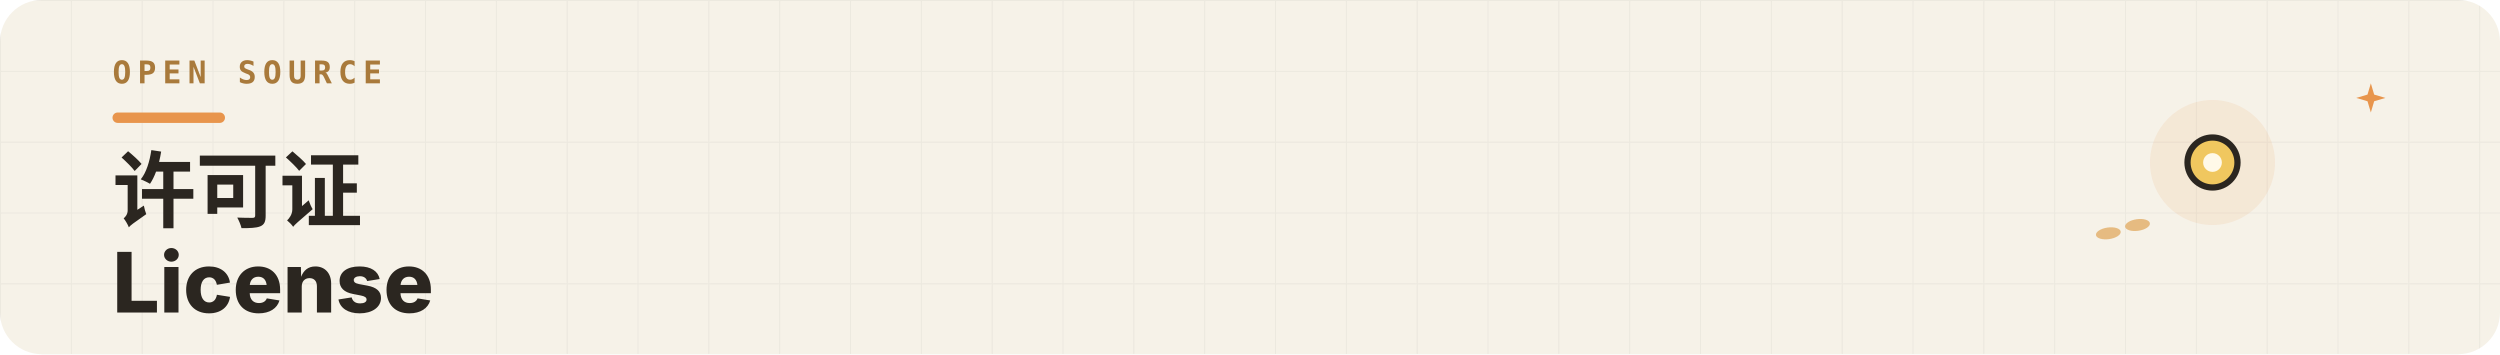
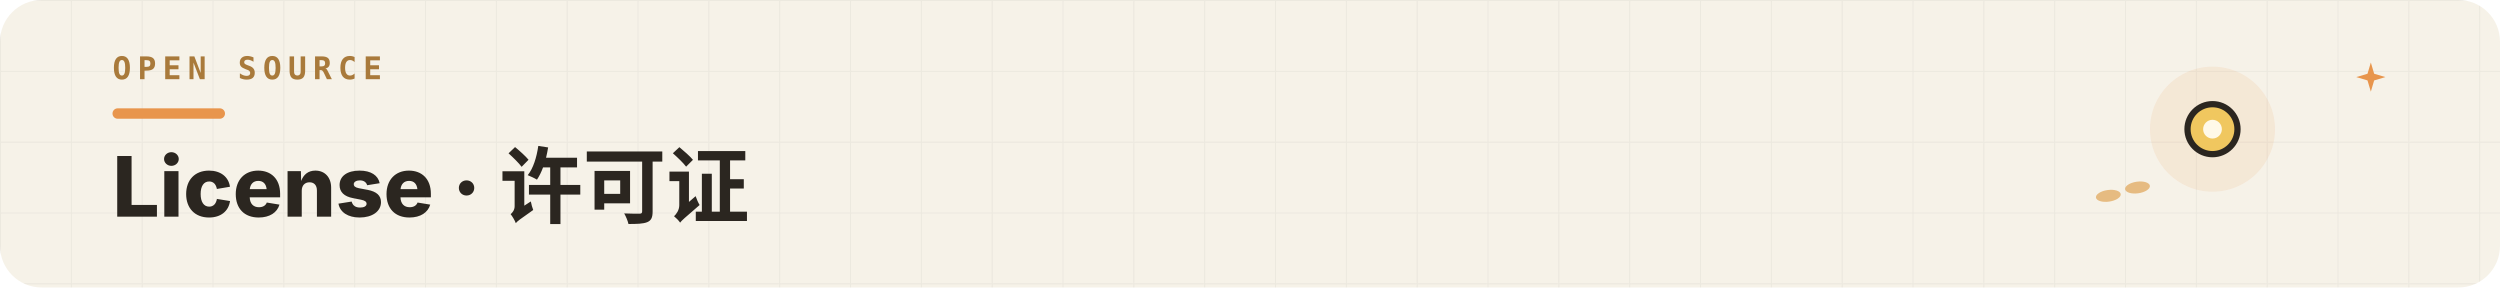
- <svg xmlns="http://www.w3.org/2000/svg" width="1200" height="170" viewBox="0 0 1200 170" role="img" aria-label="License · 许可证">
+ <svg xmlns="http://www.w3.org/2000/svg" width="1200" height="138" viewBox="0 0 1200 138" role="img" aria-label="License · 许可证">
  <defs>
    <pattern id="g" width="34" height="34" patternUnits="userSpaceOnUse">
      <path d="M34 0H0V34" fill="none" stroke="#2B2620" stroke-opacity="0.045" />
    </pattern>
  </defs>
-   <rect width="1200" height="170" rx="20" fill="#F6F2E8" />
-   <rect width="1200" height="170" rx="20" fill="url(#g)" />
-   <text x="54" y="40" font-family="ui-monospace, 'SF Mono', Menlo, monospace" font-size="15" font-weight="700" letter-spacing="3" fill="#A97A3B">OPEN SOURCE</text>
-   <rect x="54" y="54" width="54" height="5" rx="2.5" fill="#E8954C" />
-   <text x="54" y="106" font-family="-apple-system, BlinkMacSystemFont, 'Segoe UI', 'PingFang SC', sans-serif" font-size="40" font-weight="800" fill="#2B2620">许可证</text>
-   <text x="54" y="150" font-family="-apple-system, BlinkMacSystemFont, 'Segoe UI', sans-serif" font-size="40" font-weight="800" fill="#2B2620">License</text>
-   <circle cx="1062" cy="78" r="30" fill="#E8954C" opacity="0.12" />
-   <circle cx="1062" cy="78" r="12" fill="#F0C75F" stroke="#2B2620" stroke-width="3" />
-   <circle cx="1062" cy="78" r="4.5" fill="#FFF9E8" />
-   <ellipse cx="1012" cy="112" rx="6" ry="2.8" fill="#D98E2B" opacity="0.55" transform="rotate(-8 1012 112)" />
-   <ellipse cx="1026" cy="108" rx="6" ry="2.8" fill="#D98E2B" opacity="0.55" transform="rotate(-8 1026 108)" />
-   <path d="M1138 40 L1139.6 45.4 L1145 47 L1139.6 48.6 L1138 54 L1136.4 48.6 L1131 47 L1136.4 45.4 Z" fill="#E8954C" />
+   <rect width="1200" height="138" rx="20" fill="#F6F2E8" />
+   <rect width="1200" height="138" rx="20" fill="url(#g)" />
+   <text x="54" y="38" font-family="ui-monospace, 'SF Mono', Menlo, monospace" font-size="15" font-weight="700" letter-spacing="3" fill="#A97A3B">OPEN SOURCE</text>
+   <rect x="54" y="52" width="54" height="5" rx="2.5" fill="#E8954C" />
+   <text x="54" y="104" font-family="-apple-system, BlinkMacSystemFont, 'Segoe UI', 'PingFang SC', sans-serif" font-size="40" font-weight="800" fill="#2B2620">License · 许可证</text>
+   <circle cx="1062" cy="62" r="30" fill="#E8954C" opacity="0.12" />
+   <circle cx="1062" cy="62" r="12" fill="#F0C75F" stroke="#2B2620" stroke-width="3" />
+   <circle cx="1062" cy="62" r="4.5" fill="#FFF9E8" />
+   <ellipse cx="1012" cy="94" rx="6" ry="2.8" fill="#D98E2B" opacity="0.55" transform="rotate(-8 1012 94)" />
+   <ellipse cx="1026" cy="90" rx="6" ry="2.8" fill="#D98E2B" opacity="0.55" transform="rotate(-8 1026 90)" />
+   <path d="M1138 30 L1139.6 35.4 L1145 37 L1139.6 38.6 L1138 44 L1136.4 38.6 L1131 37 L1136.4 35.4 Z" fill="#E8954C" />
</svg>
